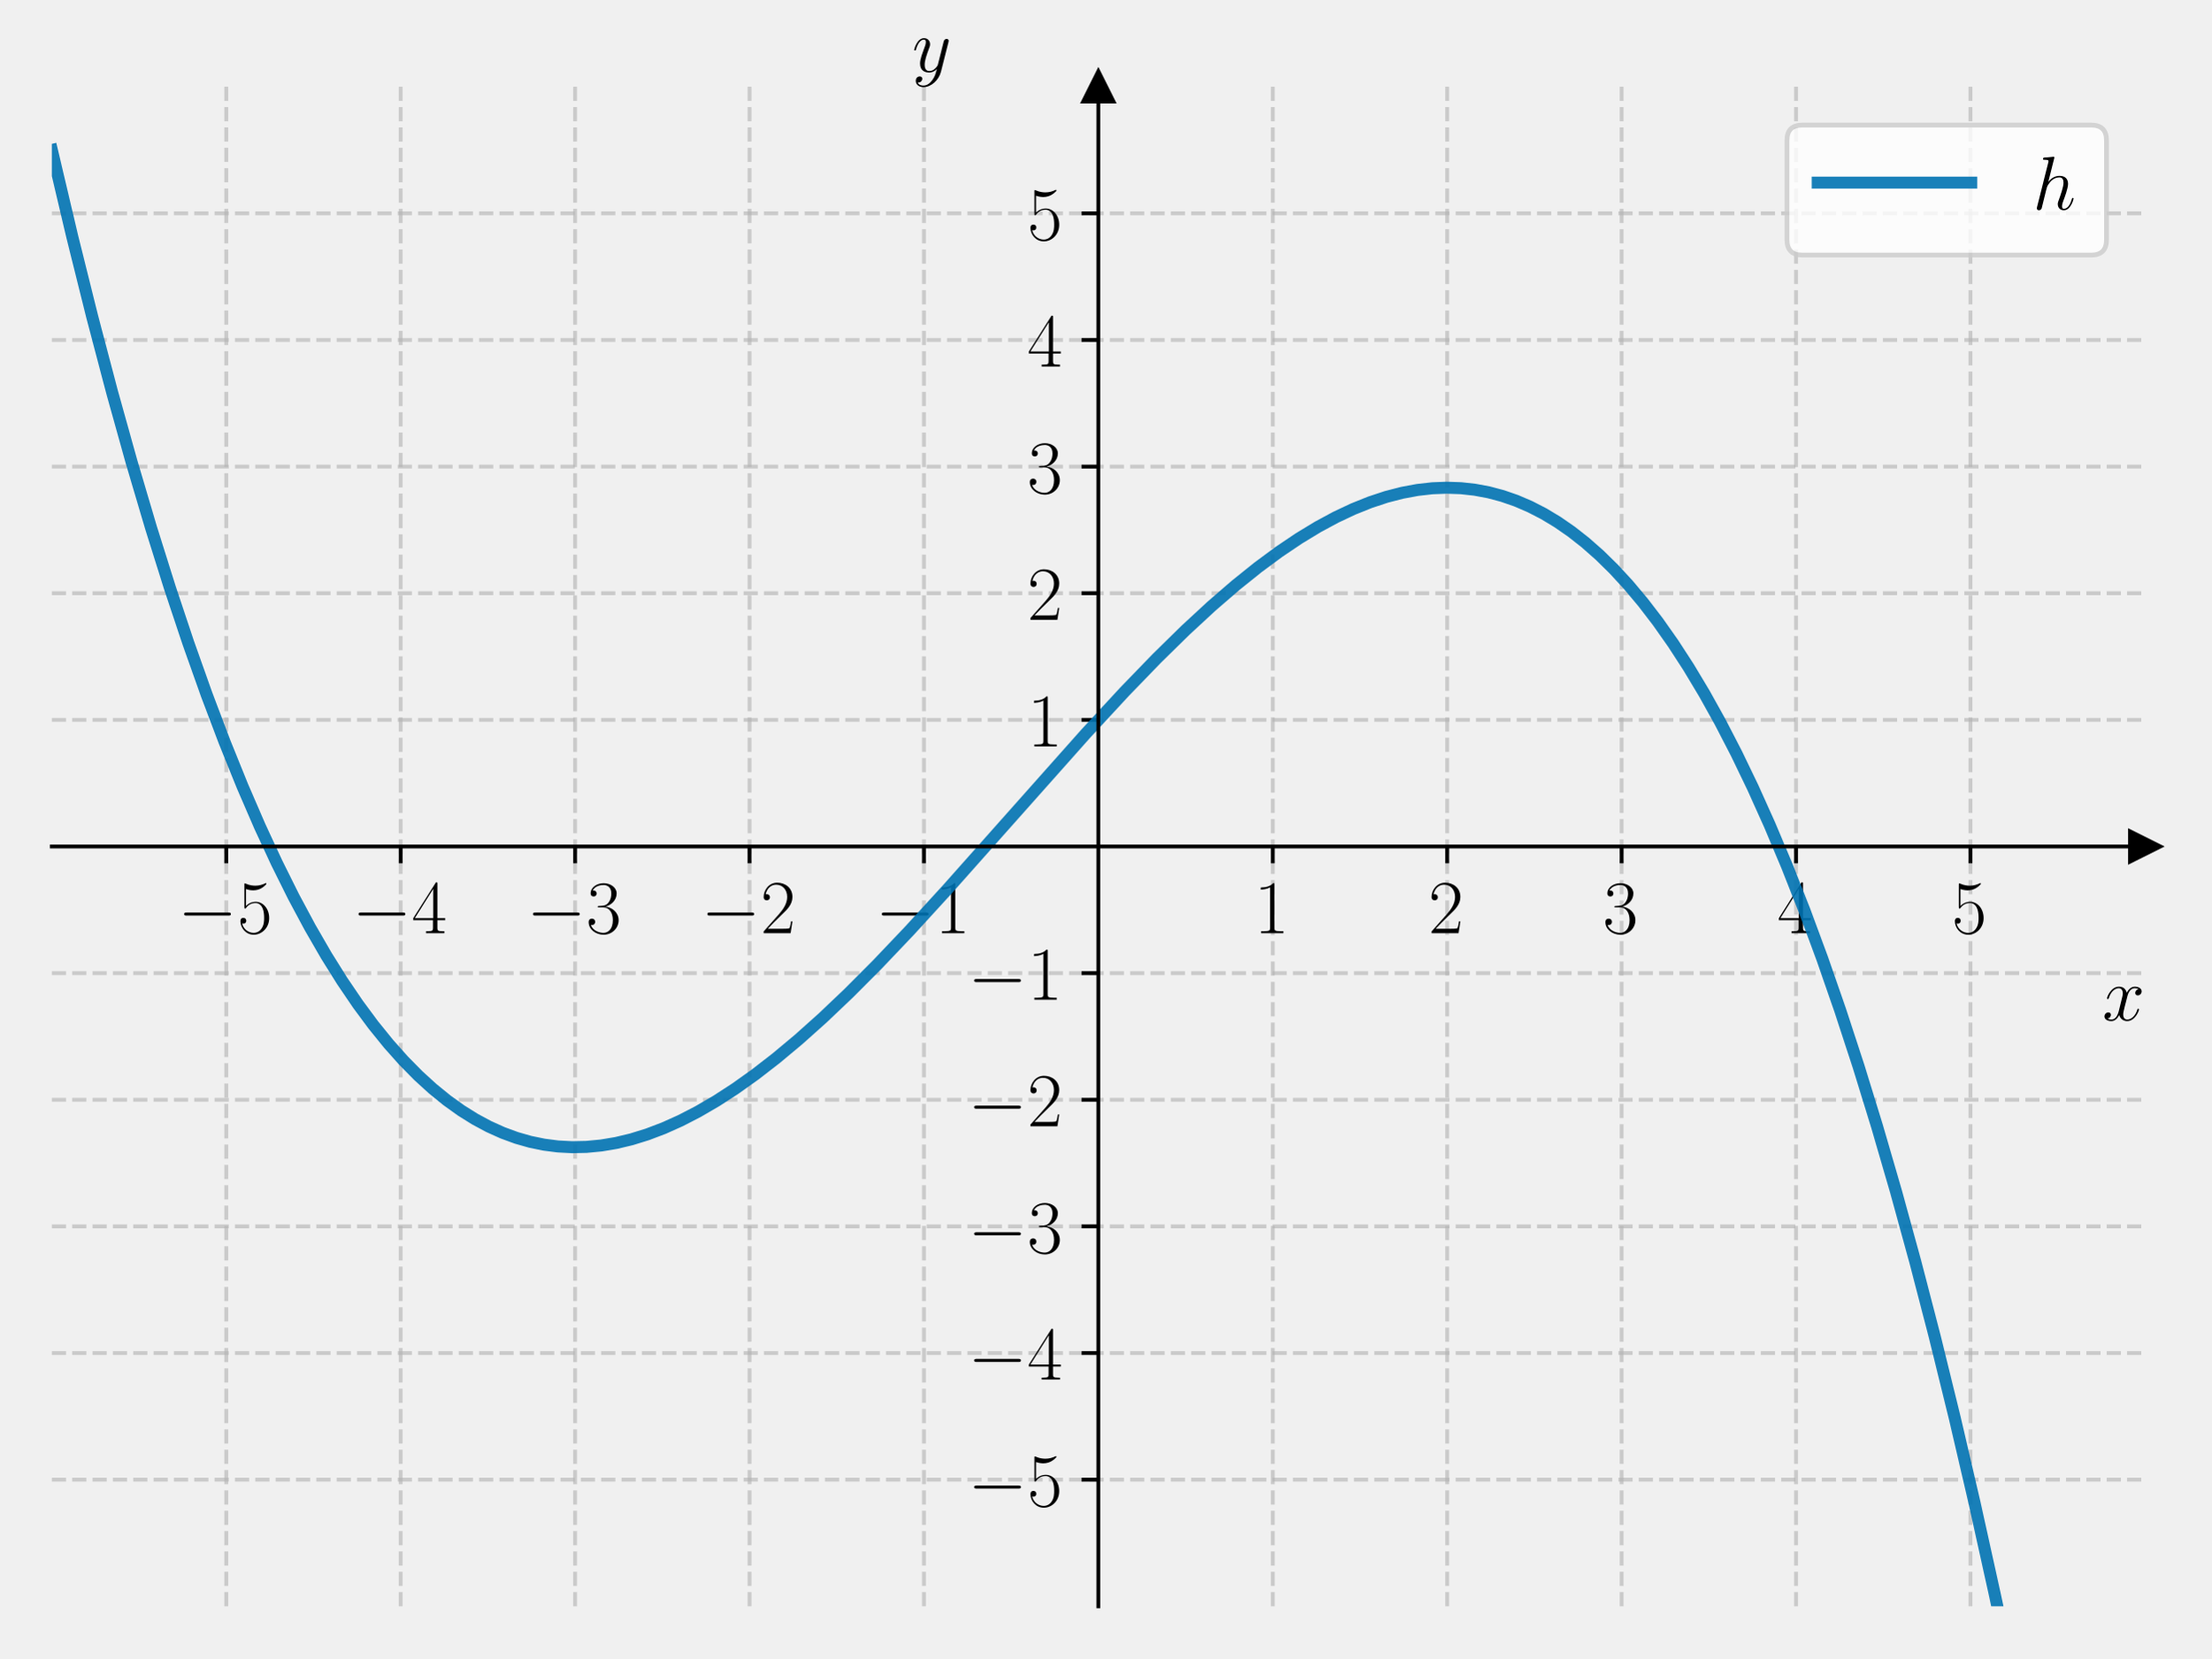
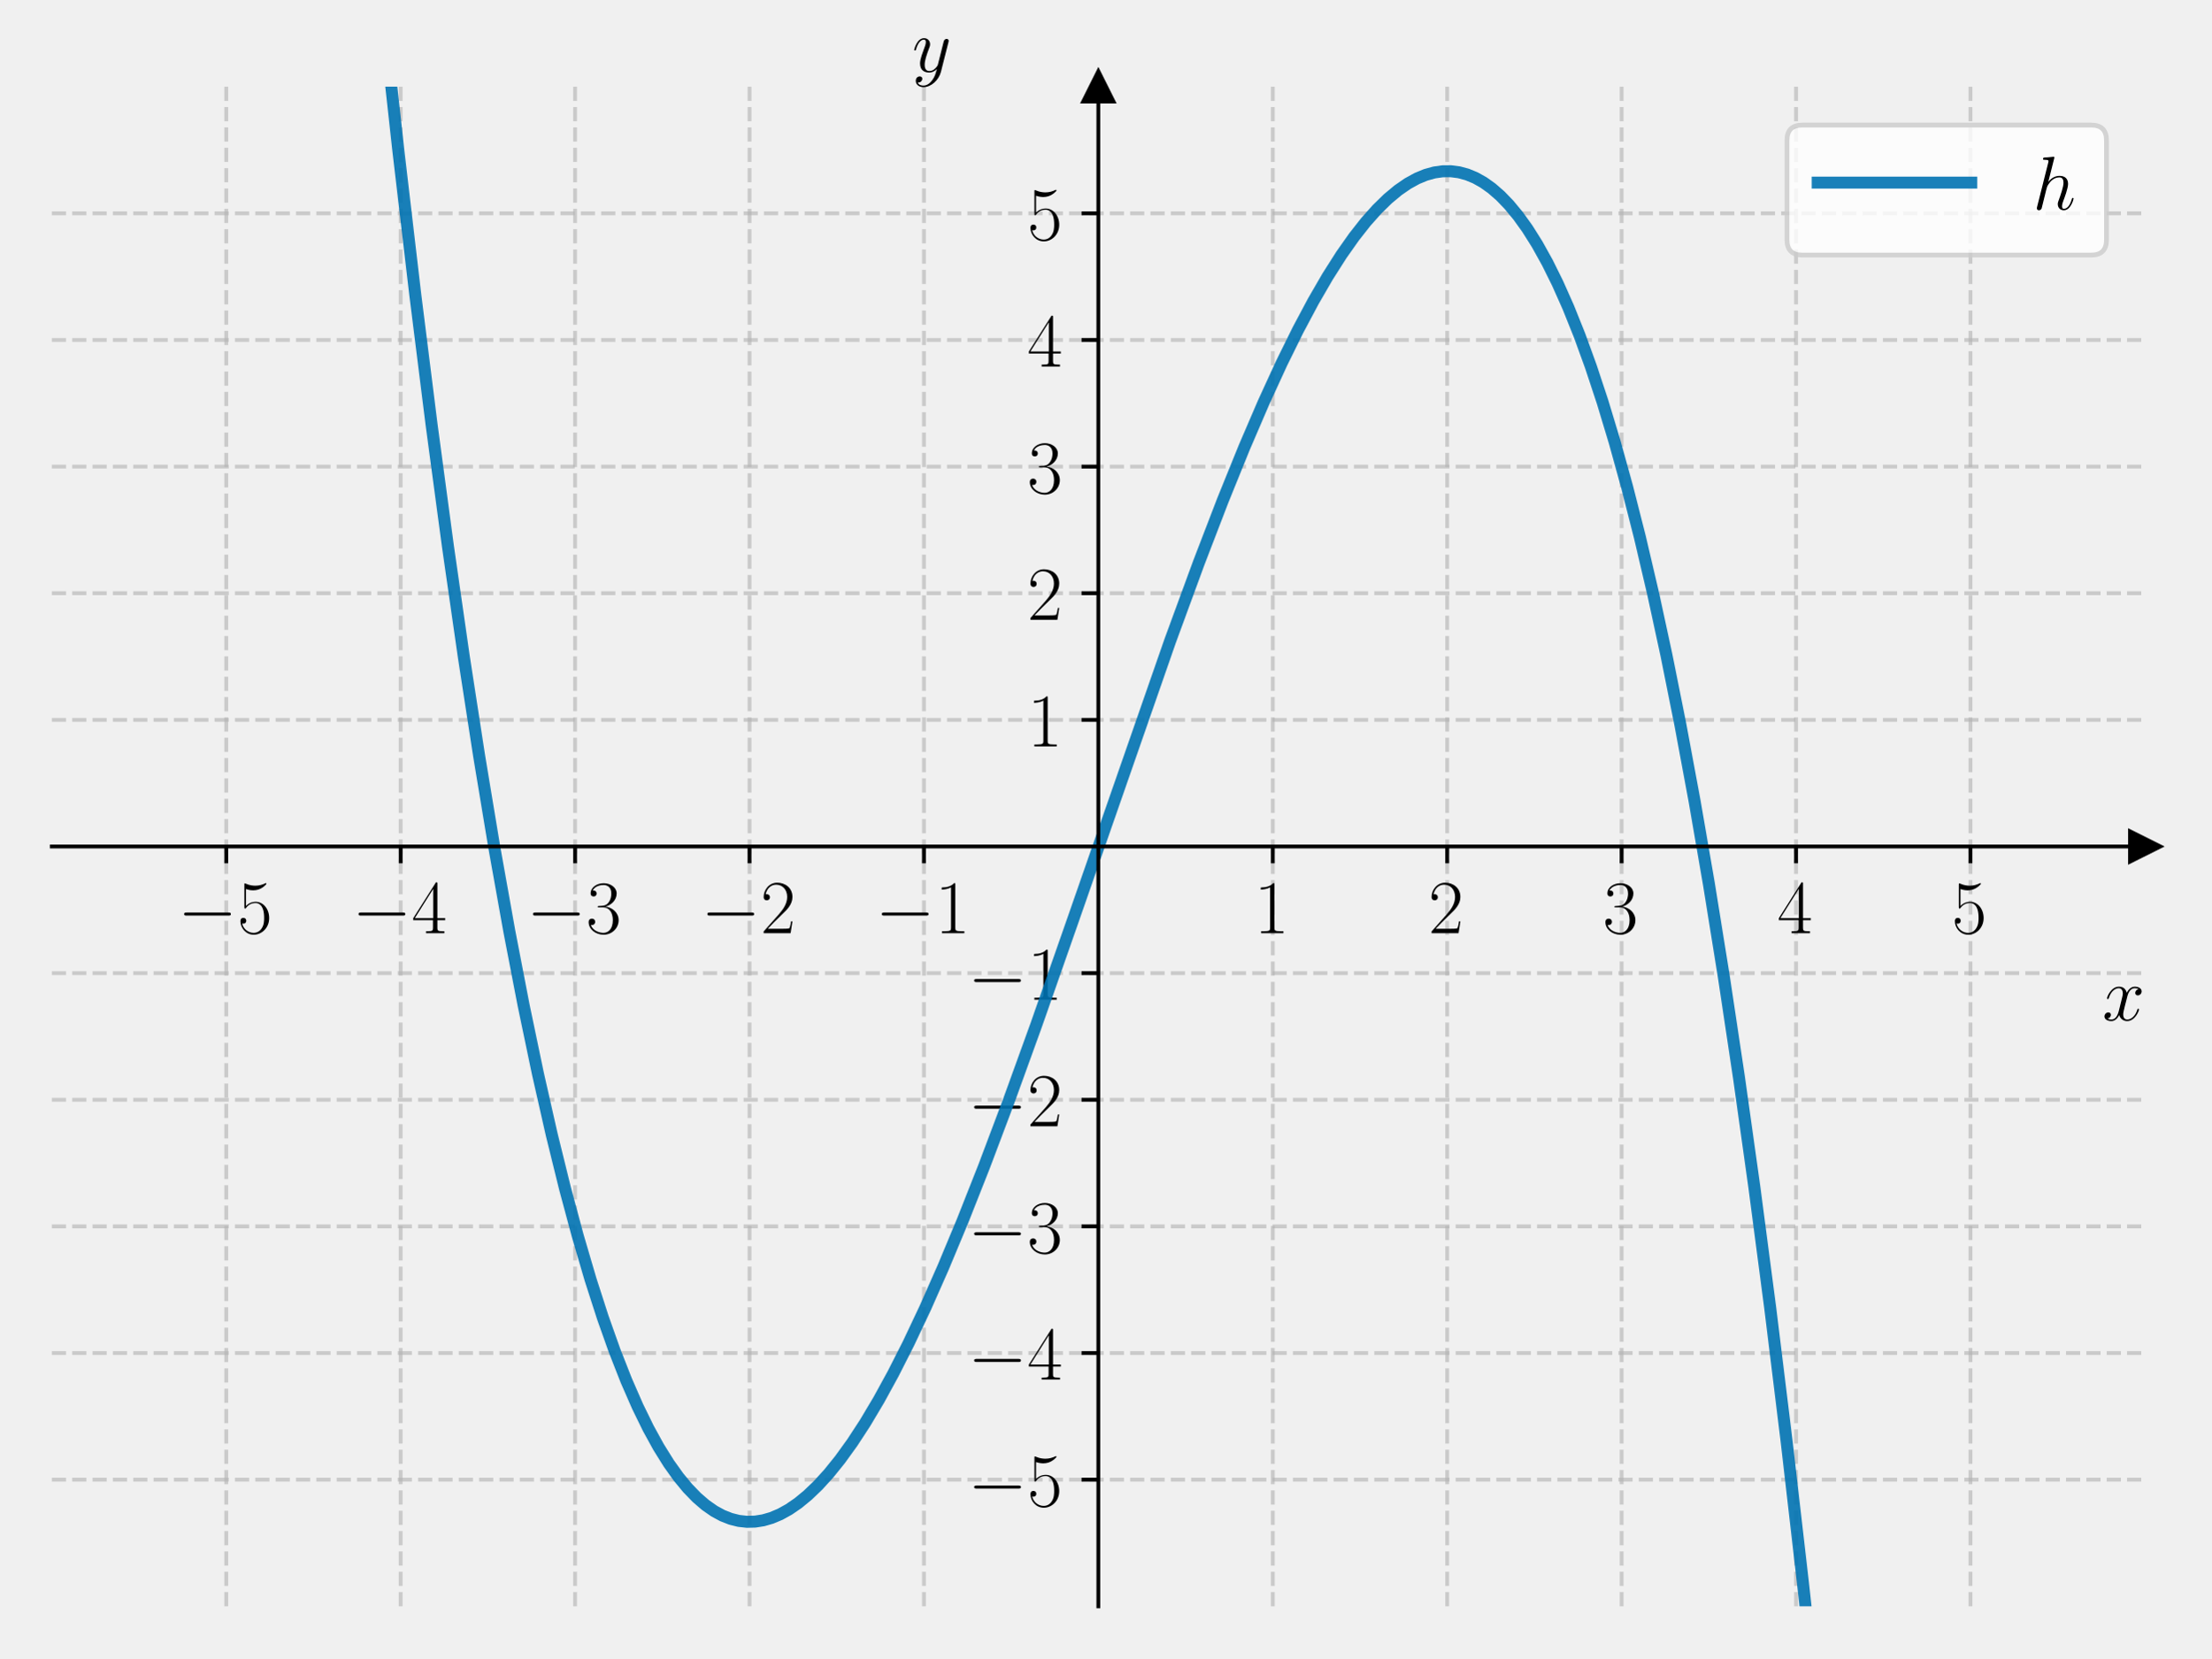
<svg xmlns="http://www.w3.org/2000/svg" xmlns:xlink="http://www.w3.org/1999/xlink" width="460.8pt" height="345.6pt" viewBox="0 0 460.8 345.6" version="1.1">
  <defs>
    <style type="text/css">*{stroke-linejoin: round; stroke-linecap: butt}</style>
  </defs>
  <g id="figure_1">
    <g id="patch_1">
      <path d="M 0 345.6  L 460.8 345.6  L 460.8 0  L 0 0  L 0 345.6  z " style="fill: none" />
    </g>
    <g id="axes_1">
      <g id="patch_2">
        <path d="M 10.8 334.8  L 447 334.8  L 447 18.065  L 10.8 18.065  L 10.8 334.8  z " style="fill: none" />
      </g>
      <g id="matplotlib.axis_1">
        <g id="xtick_1">
          <g id="line2d_1">
-             <path d="M 47.15 334.8  L 47.15 18.065  " clip-path="url(#pee5123e99a)" style="fill: none; stroke-dasharray: 2.96,1.28; stroke-dashoffset: 0; stroke: #b0b0b0; stroke-opacity: 0.6; stroke-width: 0.8" />
+             <path d="M 47.15 334.8  L 47.15 18.065  " clip-path="url(#pa58a059e1b)" style="fill: none; stroke-dasharray: 2.96,1.28; stroke-dashoffset: 0; stroke: #b0b0b0; stroke-opacity: 0.6; stroke-width: 0.8" />
          </g>
          <g id="line2d_2">
            <defs>
-               <path id="md7c59f0d6e" d="M 0 0  L 0 3.5  " style="stroke: #000000; stroke-width: 0.8" />
+               <path id="m3e136bf289" d="M 0 0  L 0 3.5  " style="stroke: #000000; stroke-width: 0.8" />
            </defs>
            <g>
-               <use xlink:href="#md7c59f0d6e" x="47.15" y="176.432" style="stroke: #000000; stroke-width: 0.8" />
+               <use xlink:href="#m3e136bf289" x="47.15" y="176.432" style="stroke: #000000; stroke-width: 0.8" />
            </g>
          </g>
          <g id="text_1">
            <g transform="translate(37.04901 194.5019) scale(0.16 -0.16)">
              <defs>
                <path id="CMSY10-0" d="M 4218 1472  C 4326 1472 4442 1472 4442 1600  C 4442 1728 4326 1728 4218 1728  L 755 1728  C 646 1728 531 1728 531 1600  C 531 1472 646 1472 755 1472  L 4218 1472  z " transform="scale(0.015625)" />
                <path id="CMR17-35" d="M 730 3692  C 794 3666 1056 3584 1325 3584  C 1920 3584 2246 3911 2432 4100  C 2432 4157 2432 4192 2394 4192  C 2387 4192 2374 4192 2323 4163  C 2099 4058 1837 3973 1517 3973  C 1325 3973 1037 3999 723 4139  C 653 4171 640 4171 634 4171  C 602 4171 595 4164 595 4037  L 595 2203  C 595 2089 595 2057 659 2057  C 691 2057 704 2070 736 2114  C 941 2401 1222 2522 1542 2522  C 1766 2522 2246 2382 2246 1289  C 2246 1085 2246 715 2054 421  C 1894 159 1645 25 1370 25  C 947 25 518 320 403 814  C 429 807 480 795 506 795  C 589 795 749 840 749 1038  C 749 1210 627 1280 506 1280  C 358 1280 262 1190 262 1011  C 262 454 704 -128 1382 -128  C 2042 -128 2669 440 2669 1264  C 2669 2030 2170 2624 1549 2624  C 1222 2624 947 2503 730 2274  L 730 3692  z " transform="scale(0.015625)" />
              </defs>
              <use xlink:href="#CMSY10-0" transform="scale(0.996264)" />
              <use xlink:href="#CMR17-35" transform="translate(77.48747 0) scale(0.996264)" />
            </g>
          </g>
        </g>
        <g id="xtick_2">
          <g id="line2d_3">
-             <path d="M 83.5 334.8  L 83.5 18.065  " clip-path="url(#pee5123e99a)" style="fill: none; stroke-dasharray: 2.96,1.28; stroke-dashoffset: 0; stroke: #b0b0b0; stroke-opacity: 0.6; stroke-width: 0.8" />
+             <path d="M 83.5 334.8  L 83.5 18.065  " clip-path="url(#pa58a059e1b)" style="fill: none; stroke-dasharray: 2.96,1.28; stroke-dashoffset: 0; stroke: #b0b0b0; stroke-opacity: 0.6; stroke-width: 0.8" />
          </g>
          <g id="line2d_4">
            <g>
-               <use xlink:href="#md7c59f0d6e" x="83.5" y="176.432" style="stroke: #000000; stroke-width: 0.8" />
+               <use xlink:href="#m3e136bf289" x="83.5" y="176.432" style="stroke: #000000; stroke-width: 0.8" />
            </g>
          </g>
          <g id="text_2">
            <g transform="translate(73.39901 194.5019) scale(0.16 -0.16)">
              <defs>
                <path id="CMR17-34" d="M 2150 4122  C 2150 4256 2144 4256 2029 4256  L 128 1254  L 128 1088  L 1779 1088  L 1779 457  C 1779 224 1766 160 1318 160  L 1197 160  L 1197 0  C 1402 0 1747 0 1965 0  C 2182 0 2528 0 2733 0  L 2733 160  L 2611 160  C 2163 160 2150 224 2150 457  L 2150 1088  L 2803 1088  L 2803 1254  L 2150 1254  L 2150 4122  z M 1798 3703  L 1798 1254  L 256 1254  L 1798 3703  z " transform="scale(0.015625)" />
              </defs>
              <use xlink:href="#CMSY10-0" transform="scale(0.996264)" />
              <use xlink:href="#CMR17-34" transform="translate(77.48747 0) scale(0.996264)" />
            </g>
          </g>
        </g>
        <g id="xtick_3">
          <g id="line2d_5">
-             <path d="M 119.85 334.8  L 119.85 18.065  " clip-path="url(#pee5123e99a)" style="fill: none; stroke-dasharray: 2.96,1.28; stroke-dashoffset: 0; stroke: #b0b0b0; stroke-opacity: 0.6; stroke-width: 0.8" />
+             <path d="M 119.85 334.8  L 119.85 18.065  " clip-path="url(#pa58a059e1b)" style="fill: none; stroke-dasharray: 2.96,1.28; stroke-dashoffset: 0; stroke: #b0b0b0; stroke-opacity: 0.6; stroke-width: 0.8" />
          </g>
          <g id="line2d_6">
            <g>
-               <use xlink:href="#md7c59f0d6e" x="119.85" y="176.432" style="stroke: #000000; stroke-width: 0.8" />
+               <use xlink:href="#m3e136bf289" x="119.85" y="176.432" style="stroke: #000000; stroke-width: 0.8" />
            </g>
          </g>
          <g id="text_3">
            <g transform="translate(109.749 194.5019) scale(0.16 -0.16)">
              <defs>
                <path id="CMR17-33" d="M 1414 2157  C 1984 2157 2234 1662 2234 1090  C 2234 320 1824 25 1453 25  C 1114 25 563 194 390 693  C 422 680 454 680 486 680  C 640 680 755 782 755 948  C 755 1133 614 1216 486 1216  C 378 1216 211 1165 211 926  C 211 335 787 -128 1466 -128  C 2176 -128 2720 430 2720 1085  C 2720 1707 2208 2157 1600 2227  C 2086 2328 2554 2756 2554 3329  C 2554 3820 2048 4179 1472 4179  C 890 4179 378 3829 378 3329  C 378 3110 544 3072 627 3072  C 762 3072 877 3155 877 3321  C 877 3486 762 3569 627 3569  C 602 3569 570 3569 544 3557  C 730 3959 1235 4032 1459 4032  C 1683 4032 2106 3925 2106 3320  C 2106 3143 2080 2828 1862 2550  C 1670 2304 1453 2304 1242 2284  C 1210 2284 1062 2269 1037 2269  C 992 2263 966 2257 966 2208  C 966 2163 973 2157 1101 2157  L 1414 2157  z " transform="scale(0.015625)" />
              </defs>
              <use xlink:href="#CMSY10-0" transform="scale(0.996264)" />
              <use xlink:href="#CMR17-33" transform="translate(77.48747 0) scale(0.996264)" />
            </g>
          </g>
        </g>
        <g id="xtick_4">
          <g id="line2d_7">
-             <path d="M 156.2 334.8  L 156.2 18.065  " clip-path="url(#pee5123e99a)" style="fill: none; stroke-dasharray: 2.96,1.28; stroke-dashoffset: 0; stroke: #b0b0b0; stroke-opacity: 0.6; stroke-width: 0.8" />
+             <path d="M 156.2 334.8  L 156.2 18.065  " clip-path="url(#pa58a059e1b)" style="fill: none; stroke-dasharray: 2.96,1.28; stroke-dashoffset: 0; stroke: #b0b0b0; stroke-opacity: 0.6; stroke-width: 0.8" />
          </g>
          <g id="line2d_8">
            <g>
-               <use xlink:href="#md7c59f0d6e" x="156.2" y="176.432" style="stroke: #000000; stroke-width: 0.8" />
+               <use xlink:href="#m3e136bf289" x="156.2" y="176.432" style="stroke: #000000; stroke-width: 0.8" />
            </g>
          </g>
          <g id="text_4">
            <g transform="translate(146.099 194.5019) scale(0.16 -0.16)">
              <defs>
                <path id="CMR17-32" d="M 2669 989  L 2554 989  C 2490 536 2438 459 2413 420  C 2381 369 1920 369 1830 369  L 602 369  C 832 619 1280 1072 1824 1597  C 2214 1967 2669 2402 2669 3035  C 2669 3790 2067 4224 1395 4224  C 691 4224 262 3604 262 3030  C 262 2780 448 2748 525 2748  C 589 2748 781 2787 781 3010  C 781 3207 614 3264 525 3264  C 486 3264 448 3258 422 3245  C 544 3790 915 4058 1306 4058  C 1862 4058 2227 3617 2227 3035  C 2227 2479 1901 2000 1536 1584  L 262 146  L 262 0  L 2515 0  L 2669 989  z " transform="scale(0.015625)" />
              </defs>
              <use xlink:href="#CMSY10-0" transform="scale(0.996264)" />
              <use xlink:href="#CMR17-32" transform="translate(77.48747 0) scale(0.996264)" />
            </g>
          </g>
        </g>
        <g id="xtick_5">
          <g id="line2d_9">
-             <path d="M 192.55 334.8  L 192.55 18.065  " clip-path="url(#pee5123e99a)" style="fill: none; stroke-dasharray: 2.96,1.28; stroke-dashoffset: 0; stroke: #b0b0b0; stroke-opacity: 0.6; stroke-width: 0.8" />
+             <path d="M 192.55 334.8  L 192.55 18.065  " clip-path="url(#pa58a059e1b)" style="fill: none; stroke-dasharray: 2.96,1.28; stroke-dashoffset: 0; stroke: #b0b0b0; stroke-opacity: 0.6; stroke-width: 0.8" />
          </g>
          <g id="line2d_10">
            <g>
-               <use xlink:href="#md7c59f0d6e" x="192.55" y="176.432" style="stroke: #000000; stroke-width: 0.8" />
+               <use xlink:href="#m3e136bf289" x="192.55" y="176.432" style="stroke: #000000; stroke-width: 0.8" />
            </g>
          </g>
          <g id="text_5">
            <g transform="translate(182.449 194.5019) scale(0.16 -0.16)">
              <defs>
                <path id="CMR17-31" d="M 1702 4058  C 1702 4192 1696 4192 1606 4192  C 1357 3916 979 3827 621 3827  C 602 3827 570 3827 563 3808  C 557 3795 557 3782 557 3648  C 755 3648 1088 3686 1344 3839  L 1344 461  C 1344 236 1331 160 781 160  L 589 160  L 589 0  C 896 0 1216 0 1523 0  C 1830 0 2150 0 2458 0  L 2458 160  L 2266 160  C 1715 160 1702 230 1702 458  L 1702 4058  z " transform="scale(0.015625)" />
              </defs>
              <use xlink:href="#CMSY10-0" transform="scale(0.996264)" />
              <use xlink:href="#CMR17-31" transform="translate(77.48747 0) scale(0.996264)" />
            </g>
          </g>
        </g>
        <g id="xtick_6">
          <g id="line2d_11">
-             <path d="M 265.25 334.8  L 265.25 18.065  " clip-path="url(#pee5123e99a)" style="fill: none; stroke-dasharray: 2.96,1.28; stroke-dashoffset: 0; stroke: #b0b0b0; stroke-opacity: 0.6; stroke-width: 0.8" />
+             <path d="M 265.25 334.8  L 265.25 18.065  " clip-path="url(#pa58a059e1b)" style="fill: none; stroke-dasharray: 2.96,1.28; stroke-dashoffset: 0; stroke: #b0b0b0; stroke-opacity: 0.6; stroke-width: 0.8" />
          </g>
          <g id="line2d_12">
            <g>
-               <use xlink:href="#md7c59f0d6e" x="265.25" y="176.432" style="stroke: #000000; stroke-width: 0.8" />
+               <use xlink:href="#m3e136bf289" x="265.25" y="176.432" style="stroke: #000000; stroke-width: 0.8" />
            </g>
          </g>
          <g id="text_6">
            <g transform="translate(261.348 194.5019) scale(0.16 -0.16)">
              <use xlink:href="#CMR17-31" transform="scale(0.996264)" />
            </g>
          </g>
        </g>
        <g id="xtick_7">
          <g id="line2d_13">
-             <path d="M 301.6 334.8  L 301.6 18.065  " clip-path="url(#pee5123e99a)" style="fill: none; stroke-dasharray: 2.96,1.28; stroke-dashoffset: 0; stroke: #b0b0b0; stroke-opacity: 0.6; stroke-width: 0.8" />
+             <path d="M 301.6 334.8  L 301.6 18.065  " clip-path="url(#pa58a059e1b)" style="fill: none; stroke-dasharray: 2.96,1.28; stroke-dashoffset: 0; stroke: #b0b0b0; stroke-opacity: 0.6; stroke-width: 0.8" />
          </g>
          <g id="line2d_14">
            <g>
-               <use xlink:href="#md7c59f0d6e" x="301.6" y="176.432" style="stroke: #000000; stroke-width: 0.8" />
+               <use xlink:href="#m3e136bf289" x="301.6" y="176.432" style="stroke: #000000; stroke-width: 0.8" />
            </g>
          </g>
          <g id="text_7">
            <g transform="translate(297.698 194.5019) scale(0.16 -0.16)">
              <use xlink:href="#CMR17-32" transform="scale(0.996264)" />
            </g>
          </g>
        </g>
        <g id="xtick_8">
          <g id="line2d_15">
-             <path d="M 337.95 334.8  L 337.95 18.065  " clip-path="url(#pee5123e99a)" style="fill: none; stroke-dasharray: 2.96,1.28; stroke-dashoffset: 0; stroke: #b0b0b0; stroke-opacity: 0.6; stroke-width: 0.8" />
+             <path d="M 337.95 334.8  L 337.95 18.065  " clip-path="url(#pa58a059e1b)" style="fill: none; stroke-dasharray: 2.96,1.28; stroke-dashoffset: 0; stroke: #b0b0b0; stroke-opacity: 0.6; stroke-width: 0.8" />
          </g>
          <g id="line2d_16">
            <g>
-               <use xlink:href="#md7c59f0d6e" x="337.95" y="176.432" style="stroke: #000000; stroke-width: 0.8" />
+               <use xlink:href="#m3e136bf289" x="337.95" y="176.432" style="stroke: #000000; stroke-width: 0.8" />
            </g>
          </g>
          <g id="text_8">
            <g transform="translate(334.048 194.5019) scale(0.16 -0.16)">
              <use xlink:href="#CMR17-33" transform="scale(0.996264)" />
            </g>
          </g>
        </g>
        <g id="xtick_9">
          <g id="line2d_17">
-             <path d="M 374.3 334.8  L 374.3 18.065  " clip-path="url(#pee5123e99a)" style="fill: none; stroke-dasharray: 2.96,1.28; stroke-dashoffset: 0; stroke: #b0b0b0; stroke-opacity: 0.6; stroke-width: 0.8" />
+             <path d="M 374.3 334.8  L 374.3 18.065  " clip-path="url(#pa58a059e1b)" style="fill: none; stroke-dasharray: 2.96,1.28; stroke-dashoffset: 0; stroke: #b0b0b0; stroke-opacity: 0.6; stroke-width: 0.8" />
          </g>
          <g id="line2d_18">
            <g>
-               <use xlink:href="#md7c59f0d6e" x="374.3" y="176.432" style="stroke: #000000; stroke-width: 0.8" />
+               <use xlink:href="#m3e136bf289" x="374.3" y="176.432" style="stroke: #000000; stroke-width: 0.8" />
            </g>
          </g>
          <g id="text_9">
            <g transform="translate(370.398 194.5019) scale(0.16 -0.16)">
              <use xlink:href="#CMR17-34" transform="scale(0.996264)" />
            </g>
          </g>
        </g>
        <g id="xtick_10">
          <g id="line2d_19">
-             <path d="M 410.65 334.8  L 410.65 18.065  " clip-path="url(#pee5123e99a)" style="fill: none; stroke-dasharray: 2.96,1.28; stroke-dashoffset: 0; stroke: #b0b0b0; stroke-opacity: 0.6; stroke-width: 0.8" />
+             <path d="M 410.65 334.8  L 410.65 18.065  " clip-path="url(#pa58a059e1b)" style="fill: none; stroke-dasharray: 2.96,1.28; stroke-dashoffset: 0; stroke: #b0b0b0; stroke-opacity: 0.6; stroke-width: 0.8" />
          </g>
          <g id="line2d_20">
            <g>
-               <use xlink:href="#md7c59f0d6e" x="410.65" y="176.432" style="stroke: #000000; stroke-width: 0.8" />
+               <use xlink:href="#m3e136bf289" x="410.65" y="176.432" style="stroke: #000000; stroke-width: 0.8" />
            </g>
          </g>
          <g id="text_10">
            <g transform="translate(406.748 194.5019) scale(0.16 -0.16)">
              <use xlink:href="#CMR17-35" transform="scale(0.996264)" />
            </g>
          </g>
        </g>
        <g id="text_11">
          <g transform="translate(438.1306 212.6709) scale(0.16 -0.16)">
            <defs>
              <path id="CMMI12-78" d="M 3034 2606  C 2829 2567 2752 2414 2752 2293  C 2752 2139 2874 2088 2963 2088  C 3155 2088 3290 2254 3290 2427  C 3290 2695 2982 2816 2714 2816  C 2323 2816 2106 2433 2048 2312  C 1901 2816 1504 2816 1389 2816  C 736 2816 390 1980 390 1839  C 390 1814 416 1782 461 1782  C 512 1782 525 1820 538 1846  C 755 2555 1184 2689 1370 2689  C 1658 2689 1715 2420 1715 2267  C 1715 2127 1677 1980 1600 1673  L 1382 798  C 1286 415 1101 64 762 64  C 730 64 570 64 435 147  C 666 192 717 383 717 460  C 717 588 621 664 499 664  C 346 664 179 530 179 326  C 179 57 480 -64 755 -64  C 1062 -64 1280 179 1414 441  C 1517 64 1837 -64 2074 -64  C 2726 -64 3072 773 3072 913  C 3072 945 3046 971 3008 971  C 2950 971 2944 939 2925 888  C 2752 326 2381 64 2093 64  C 1869 64 1747 230 1747 492  C 1747 632 1773 734 1875 1156  L 2099 2024  C 2195 2408 2413 2689 2707 2689  C 2720 2689 2899 2689 3034 2606  z " transform="scale(0.015625)" />
            </defs>
            <use xlink:href="#CMMI12-78" transform="scale(0.996264)" />
          </g>
        </g>
      </g>
      <g id="matplotlib.axis_2">
        <g id="ytick_1">
          <g id="line2d_21">
-             <path d="M 10.8 308.405  L 447 308.405  " clip-path="url(#pee5123e99a)" style="fill: none; stroke-dasharray: 2.96,1.28; stroke-dashoffset: 0; stroke: #b0b0b0; stroke-opacity: 0.6; stroke-width: 0.8" />
+             <path d="M 10.8 308.405  L 447 308.405  " clip-path="url(#pa58a059e1b)" style="fill: none; stroke-dasharray: 2.96,1.28; stroke-dashoffset: 0; stroke: #b0b0b0; stroke-opacity: 0.6; stroke-width: 0.8" />
          </g>
          <g id="line2d_22">
            <defs>
-               <path id="maa9776b7b7" d="M 0 0  L -3.5 0  " style="stroke: #000000; stroke-width: 0.8" />
+               <path id="mc2fca7fff1" d="M 0 0  L -3.5 0  " style="stroke: #000000; stroke-width: 0.8" />
            </defs>
            <g>
-               <use xlink:href="#maa9776b7b7" x="228.9" y="308.405" style="stroke: #000000; stroke-width: 0.8" />
+               <use xlink:href="#mc2fca7fff1" x="228.9" y="308.405" style="stroke: #000000; stroke-width: 0.8" />
            </g>
          </g>
          <g id="text_12">
            <g transform="translate(201.698 313.9402) scale(0.16 -0.16)">
              <use xlink:href="#CMSY10-0" transform="scale(0.996264)" />
              <use xlink:href="#CMR17-35" transform="translate(77.48747 0) scale(0.996264)" />
            </g>
          </g>
        </g>
        <g id="ytick_2">
          <g id="line2d_23">
-             <path d="M 10.8 282.011  L 447 282.011  " clip-path="url(#pee5123e99a)" style="fill: none; stroke-dasharray: 2.96,1.28; stroke-dashoffset: 0; stroke: #b0b0b0; stroke-opacity: 0.6; stroke-width: 0.8" />
+             <path d="M 10.8 282.011  L 447 282.011  " clip-path="url(#pa58a059e1b)" style="fill: none; stroke-dasharray: 2.96,1.28; stroke-dashoffset: 0; stroke: #b0b0b0; stroke-opacity: 0.6; stroke-width: 0.8" />
          </g>
          <g id="line2d_24">
            <g>
-               <use xlink:href="#maa9776b7b7" x="228.9" y="282.011" style="stroke: #000000; stroke-width: 0.8" />
+               <use xlink:href="#mc2fca7fff1" x="228.9" y="282.011" style="stroke: #000000; stroke-width: 0.8" />
            </g>
          </g>
          <g id="text_13">
            <g transform="translate(201.698 287.5455) scale(0.16 -0.16)">
              <use xlink:href="#CMSY10-0" transform="scale(0.996264)" />
              <use xlink:href="#CMR17-34" transform="translate(77.48747 0) scale(0.996264)" />
            </g>
          </g>
        </g>
        <g id="ytick_3">
          <g id="line2d_25">
-             <path d="M 10.8 255.616  L 447 255.616  " clip-path="url(#pee5123e99a)" style="fill: none; stroke-dasharray: 2.96,1.28; stroke-dashoffset: 0; stroke: #b0b0b0; stroke-opacity: 0.6; stroke-width: 0.8" />
+             <path d="M 10.8 255.616  L 447 255.616  " clip-path="url(#pa58a059e1b)" style="fill: none; stroke-dasharray: 2.96,1.28; stroke-dashoffset: 0; stroke: #b0b0b0; stroke-opacity: 0.6; stroke-width: 0.8" />
          </g>
          <g id="line2d_26">
            <g>
-               <use xlink:href="#maa9776b7b7" x="228.9" y="255.616" style="stroke: #000000; stroke-width: 0.8" />
+               <use xlink:href="#mc2fca7fff1" x="228.9" y="255.616" style="stroke: #000000; stroke-width: 0.8" />
            </g>
          </g>
          <g id="text_14">
            <g transform="translate(201.698 261.1509) scale(0.16 -0.16)">
              <use xlink:href="#CMSY10-0" transform="scale(0.996264)" />
              <use xlink:href="#CMR17-33" transform="translate(77.48747 0) scale(0.996264)" />
            </g>
          </g>
        </g>
        <g id="ytick_4">
          <g id="line2d_27">
-             <path d="M 10.8 229.222  L 447 229.222  " clip-path="url(#pee5123e99a)" style="fill: none; stroke-dasharray: 2.96,1.28; stroke-dashoffset: 0; stroke: #b0b0b0; stroke-opacity: 0.6; stroke-width: 0.8" />
+             <path d="M 10.8 229.222  L 447 229.222  " clip-path="url(#pa58a059e1b)" style="fill: none; stroke-dasharray: 2.96,1.28; stroke-dashoffset: 0; stroke: #b0b0b0; stroke-opacity: 0.6; stroke-width: 0.8" />
          </g>
          <g id="line2d_28">
            <g>
-               <use xlink:href="#maa9776b7b7" x="228.9" y="229.222" style="stroke: #000000; stroke-width: 0.8" />
+               <use xlink:href="#mc2fca7fff1" x="228.9" y="229.222" style="stroke: #000000; stroke-width: 0.8" />
            </g>
          </g>
          <g id="text_15">
            <g transform="translate(201.698 234.7563) scale(0.16 -0.16)">
              <use xlink:href="#CMSY10-0" transform="scale(0.996264)" />
              <use xlink:href="#CMR17-32" transform="translate(77.48747 0) scale(0.996264)" />
            </g>
          </g>
        </g>
        <g id="ytick_5">
          <g id="line2d_29">
-             <path d="M 10.8 202.827  L 447 202.827  " clip-path="url(#pee5123e99a)" style="fill: none; stroke-dasharray: 2.96,1.28; stroke-dashoffset: 0; stroke: #b0b0b0; stroke-opacity: 0.6; stroke-width: 0.8" />
+             <path d="M 10.8 202.827  L 447 202.827  " clip-path="url(#pa58a059e1b)" style="fill: none; stroke-dasharray: 2.96,1.28; stroke-dashoffset: 0; stroke: #b0b0b0; stroke-opacity: 0.6; stroke-width: 0.8" />
          </g>
          <g id="line2d_30">
            <g>
-               <use xlink:href="#maa9776b7b7" x="228.9" y="202.827" style="stroke: #000000; stroke-width: 0.8" />
+               <use xlink:href="#mc2fca7fff1" x="228.9" y="202.827" style="stroke: #000000; stroke-width: 0.8" />
            </g>
          </g>
          <g id="text_16">
            <g transform="translate(201.698 208.3617) scale(0.16 -0.16)">
              <use xlink:href="#CMSY10-0" transform="scale(0.996264)" />
              <use xlink:href="#CMR17-31" transform="translate(77.48747 0) scale(0.996264)" />
            </g>
          </g>
        </g>
        <g id="ytick_6">
          <g id="line2d_31">
-             <path d="M 10.8 150.038  L 447 150.038  " clip-path="url(#pee5123e99a)" style="fill: none; stroke-dasharray: 2.96,1.28; stroke-dashoffset: 0; stroke: #b0b0b0; stroke-opacity: 0.6; stroke-width: 0.8" />
+             <path d="M 10.8 150.038  L 447 150.038  " clip-path="url(#pa58a059e1b)" style="fill: none; stroke-dasharray: 2.96,1.28; stroke-dashoffset: 0; stroke: #b0b0b0; stroke-opacity: 0.6; stroke-width: 0.8" />
          </g>
          <g id="line2d_32">
            <g>
-               <use xlink:href="#maa9776b7b7" x="228.9" y="150.038" style="stroke: #000000; stroke-width: 0.8" />
+               <use xlink:href="#mc2fca7fff1" x="228.9" y="150.038" style="stroke: #000000; stroke-width: 0.8" />
            </g>
          </g>
          <g id="text_17">
            <g transform="translate(214.096 155.5724) scale(0.16 -0.16)">
              <use xlink:href="#CMR17-31" transform="scale(0.996264)" />
            </g>
          </g>
        </g>
        <g id="ytick_7">
          <g id="line2d_33">
-             <path d="M 10.8 123.643  L 447 123.643  " clip-path="url(#pee5123e99a)" style="fill: none; stroke-dasharray: 2.96,1.28; stroke-dashoffset: 0; stroke: #b0b0b0; stroke-opacity: 0.6; stroke-width: 0.8" />
+             <path d="M 10.8 123.643  L 447 123.643  " clip-path="url(#pa58a059e1b)" style="fill: none; stroke-dasharray: 2.96,1.28; stroke-dashoffset: 0; stroke: #b0b0b0; stroke-opacity: 0.6; stroke-width: 0.8" />
          </g>
          <g id="line2d_34">
            <g>
-               <use xlink:href="#maa9776b7b7" x="228.9" y="123.643" style="stroke: #000000; stroke-width: 0.8" />
+               <use xlink:href="#mc2fca7fff1" x="228.9" y="123.643" style="stroke: #000000; stroke-width: 0.8" />
            </g>
          </g>
          <g id="text_18">
            <g transform="translate(214.096 129.1778) scale(0.16 -0.16)">
              <use xlink:href="#CMR17-32" transform="scale(0.996264)" />
            </g>
          </g>
        </g>
        <g id="ytick_8">
          <g id="line2d_35">
-             <path d="M 10.8 97.248  L 447 97.248  " clip-path="url(#pee5123e99a)" style="fill: none; stroke-dasharray: 2.96,1.28; stroke-dashoffset: 0; stroke: #b0b0b0; stroke-opacity: 0.6; stroke-width: 0.8" />
+             <path d="M 10.8 97.248  L 447 97.248  " clip-path="url(#pa58a059e1b)" style="fill: none; stroke-dasharray: 2.96,1.28; stroke-dashoffset: 0; stroke: #b0b0b0; stroke-opacity: 0.6; stroke-width: 0.8" />
          </g>
          <g id="line2d_36">
            <g>
-               <use xlink:href="#maa9776b7b7" x="228.9" y="97.248" style="stroke: #000000; stroke-width: 0.8" />
+               <use xlink:href="#mc2fca7fff1" x="228.9" y="97.248" style="stroke: #000000; stroke-width: 0.8" />
            </g>
          </g>
          <g id="text_19">
            <g transform="translate(214.096 102.7832) scale(0.16 -0.16)">
              <use xlink:href="#CMR17-33" transform="scale(0.996264)" />
            </g>
          </g>
        </g>
        <g id="ytick_9">
          <g id="line2d_37">
-             <path d="M 10.8 70.854  L 447 70.854  " clip-path="url(#pee5123e99a)" style="fill: none; stroke-dasharray: 2.96,1.28; stroke-dashoffset: 0; stroke: #b0b0b0; stroke-opacity: 0.6; stroke-width: 0.8" />
+             <path d="M 10.8 70.854  L 447 70.854  " clip-path="url(#pa58a059e1b)" style="fill: none; stroke-dasharray: 2.96,1.28; stroke-dashoffset: 0; stroke: #b0b0b0; stroke-opacity: 0.6; stroke-width: 0.8" />
          </g>
          <g id="line2d_38">
            <g>
-               <use xlink:href="#maa9776b7b7" x="228.9" y="70.854" style="stroke: #000000; stroke-width: 0.8" />
+               <use xlink:href="#mc2fca7fff1" x="228.9" y="70.854" style="stroke: #000000; stroke-width: 0.8" />
            </g>
          </g>
          <g id="text_20">
            <g transform="translate(214.096 76.38857) scale(0.16 -0.16)">
              <use xlink:href="#CMR17-34" transform="scale(0.996264)" />
            </g>
          </g>
        </g>
        <g id="ytick_10">
          <g id="line2d_39">
-             <path d="M 10.8 44.459  L 447 44.459  " clip-path="url(#pee5123e99a)" style="fill: none; stroke-dasharray: 2.96,1.28; stroke-dashoffset: 0; stroke: #b0b0b0; stroke-opacity: 0.6; stroke-width: 0.8" />
+             <path d="M 10.8 44.459  L 447 44.459  " clip-path="url(#pa58a059e1b)" style="fill: none; stroke-dasharray: 2.96,1.28; stroke-dashoffset: 0; stroke: #b0b0b0; stroke-opacity: 0.6; stroke-width: 0.8" />
          </g>
          <g id="line2d_40">
            <g>
-               <use xlink:href="#maa9776b7b7" x="228.9" y="44.459" style="stroke: #000000; stroke-width: 0.8" />
+               <use xlink:href="#mc2fca7fff1" x="228.9" y="44.459" style="stroke: #000000; stroke-width: 0.8" />
            </g>
          </g>
          <g id="text_21">
            <g transform="translate(214.096 49.99395) scale(0.16 -0.16)">
              <use xlink:href="#CMR17-35" transform="scale(0.996264)" />
            </g>
          </g>
        </g>
        <g id="text_22">
          <g transform="translate(190.0877 14.96506) scale(0.16 -0.16)">
            <defs>
              <path id="CMMI12-79" d="M 1683 -700  C 1510 -939 1261 -1152 947 -1152  C 870 -1152 563 -1152 467 -889  C 486 -895 518 -895 531 -895  C 723 -895 851 -729 851 -582  C 851 -435 730 -384 634 -384  C 531 -384 307 -458 307 -759  C 307 -1071 582 -1286 947 -1286  C 1587 -1286 2234 -700 2413 6  L 3040 2485  C 3046 2517 3059 2556 3059 2594  C 3059 2689 2982 2753 2886 2753  C 2829 2753 2694 2727 2643 2535  L 2170 658  C 2138 543 2138 530 2086 460  C 1958 281 1747 64 1440 64  C 1082 64 1050 415 1050 588  C 1050 952 1222 1443 1395 1903  C 1466 2088 1504 2178 1504 2305  C 1504 2574 1312 2816 998 2816  C 410 2816 173 1890 173 1839  C 173 1814 198 1782 243 1782  C 301 1782 307 1807 333 1897  C 486 2433 730 2689 979 2689  C 1037 2689 1146 2689 1146 2478  C 1146 2312 1075 2127 979 1884  C 666 1047 666 837 666 683  C 666 77 1101 -64 1421 -64  C 1606 -64 1837 -6 2061 230  L 2067 224  C 1971 -147 1907 -392 1683 -700  z " transform="scale(0.015625)" />
            </defs>
            <use xlink:href="#CMMI12-79" transform="scale(0.996264)" />
          </g>
        </g>
      </g>
      <g id="line2d_41">
        <defs>
-           <path id="mcf223d28e9" d="M 3 0  L -3 -3  L -3 3  z " style="stroke: #000000; stroke-linejoin: miter" />
+           <path id="m7dd3bf854f" d="M 3 0  L -3 -3  L -3 3  z " style="stroke: #000000; stroke-linejoin: miter" />
        </defs>
        <g>
-           <use xlink:href="#mcf223d28e9" x="447" y="176.432" style="stroke: #000000; stroke-linejoin: miter" />
+           <use xlink:href="#m7dd3bf854f" x="447" y="176.432" style="stroke: #000000; stroke-linejoin: miter" />
        </g>
      </g>
      <g id="line2d_42">
        <defs>
-           <path id="mc9898adde5" d="M 0 -3  L -3 3  L 3 3  z " style="stroke: #000000; stroke-linejoin: miter" />
+           <path id="mff94731371" d="M 0 -3  L -3 3  L 3 3  z " style="stroke: #000000; stroke-linejoin: miter" />
        </defs>
        <g>
-           <use xlink:href="#mc9898adde5" x="228.9" y="18.065" style="stroke: #000000; stroke-linejoin: miter" />
+           <use xlink:href="#mff94731371" x="228.9" y="18.065" style="stroke: #000000; stroke-linejoin: miter" />
        </g>
      </g>
      <g id="line2d_43">
-         <path d="M 10.8 31.262  L 15.061 49.33  L 19.215 66.007  L 23.369 81.775  L 27.417 96.284  L 31.465 109.968  L 35.406 122.517  L 39.241 134.008  L 43.076 144.806  L 46.804 154.654  L 50.532 163.876  L 54.154 172.249  L 57.669 179.836  L 61.184 186.904  L 64.593 193.272  L 68.001 199.173  L 71.303 204.456  L 74.606 209.321  L 77.801 213.64  L 80.997 217.587  L 84.086 221.055  L 87.175 224.192  L 90.158 226.913  L 93.14 229.34  L 96.123 231.479  L 98.999 233.276  L 101.875 234.819  L 104.751 236.115  L 107.627 237.171  L 110.503 237.991  L 113.379 238.584  L 116.255 238.956  L 119.238 239.115  L 122.22 239.05  L 125.309 238.755  L 128.398 238.236  L 131.594 237.472  L 134.896 236.449  L 138.305 235.155  L 141.82 233.579  L 145.441 231.71  L 149.276 229.476  L 153.217 226.92  L 157.372 223.961  L 161.739 220.578  L 166.426 216.663  L 171.432 212.186  L 176.865 207.022  L 182.83 201.038  L 189.541 193.983  L 197.53 185.249  L 208.927 172.423  L 226.29 152.896  L 234.386 144.145  L 241.097 137.208  L 247.062 131.354  L 252.494 126.331  L 257.501 122  L 262.188 118.237  L 266.555 115.01  L 270.709 112.211  L 274.65 109.819  L 278.379 107.806  L 282 106.099  L 285.515 104.687  L 288.924 103.56  L 292.226 102.707  L 295.422 102.113  L 298.511 101.765  L 301.493 101.648  L 304.476 101.752  L 307.352 102.069  L 310.228 102.606  L 313.104 103.37  L 315.98 104.365  L 318.856 105.601  L 321.732 107.081  L 324.608 108.815  L 327.484 110.807  L 330.36 113.064  L 333.343 115.692  L 336.326 118.62  L 339.308 121.855  L 342.397 125.537  L 345.486 129.564  L 348.682 134.102  L 351.878 139.028  L 355.18 144.533  L 358.482 150.471  L 361.89 157.066  L 365.299 164.142  L 368.814 171.957  L 372.436 180.571  L 376.058 189.767  L 379.786 199.856  L 383.514 210.591  L 387.349 222.321  L 391.183 234.765  L 395.125 248.314  L 399.172 263.049  L 403.22 278.633  L 407.375 295.528  L 411.529 313.355  L 415.79 332.629  L 418.746 346.6  L 418.746 346.6  " clip-path="url(#pee5123e99a)" style="fill: none; stroke: #0072b2; stroke-opacity: 0.9; stroke-width: 2.5; stroke-linecap: square" />
+         <path d="M 79.445 -1  L 83.021 31.466  L 86.536 61.382  L 89.944 88.545  L 93.353 113.934  L 96.655 136.878  L 99.851 157.572  L 103.046 176.818  L 106.136 194.08  L 109.118 209.524  L 112.101 223.797  L 114.977 236.479  L 117.746 247.711  L 120.409 257.628  L 123.072 266.699  L 125.629 274.631  L 128.079 281.536  L 130.529 287.776  L 132.872 293.137  L 135.109 297.713  L 137.239 301.592  L 139.37 305.014  L 141.394 307.85  L 143.311 310.174  L 145.228 312.152  L 147.039 313.71  L 148.85 314.973  L 150.554 315.897  L 152.259 316.572  L 153.963 317.002  L 155.667 317.192  L 157.372 317.149  L 159.076 316.877  L 160.78 316.383  L 162.591 315.619  L 164.402 314.617  L 166.319 313.302  L 168.343 311.64  L 170.474 309.597  L 172.711 307.137  L 175.054 304.229  L 177.611 300.687  L 180.274 296.606  L 183.15 291.773  L 186.132 286.322  L 189.328 280.018  L 192.843 272.573  L 196.571 264.142  L 200.619 254.431  L 205.093 243.109  L 210.099 229.822  L 215.958 213.626  L 223.627 191.72  L 243.866 133.577  L 249.831 117.317  L 254.838 104.293  L 259.312 93.254  L 263.359 83.841  L 267.087 75.718  L 270.496 68.8  L 273.692 62.796  L 276.674 57.646  L 279.55 53.121  L 282.213 49.342  L 284.663 46.231  L 287.007 43.6  L 289.244 41.415  L 291.374 39.643  L 293.398 38.248  L 295.315 37.193  L 297.126 36.444  L 298.937 35.941  L 300.641 35.698  L 302.346 35.683  L 304.05 35.903  L 305.754 36.364  L 307.459 37.069  L 309.163 38.025  L 310.867 39.238  L 312.678 40.813  L 314.489 42.69  L 316.406 45.014  L 318.324 47.692  L 320.348 50.91  L 322.478 54.743  L 324.608 59.042  L 326.845 64.07  L 329.189 69.916  L 331.532 76.368  L 333.982 83.775  L 336.539 92.243  L 339.095 101.485  L 341.758 111.953  L 344.528 123.774  L 347.297 136.57  L 350.173 150.914  L 353.156 166.955  L 356.138 184.21  L 359.227 203.394  L 362.423 224.678  L 365.619 247.461  L 368.921 272.615  L 372.329 300.341  L 375.738 329.9  L 377.575 346.6  L 377.575 346.6  " clip-path="url(#pa58a059e1b)" style="fill: none; stroke: #0072b2; stroke-opacity: 0.9; stroke-width: 2.5; stroke-linecap: square" />
      </g>
      <g id="patch_3">
        <path d="M 228.9 334.8  L 228.9 18.065  " style="fill: none; stroke: #000000; stroke-width: 0.8; stroke-linejoin: miter; stroke-linecap: square" />
      </g>
      <g id="patch_4">
        <path d="M 447 334.8  L 447 18.065  " style="fill: none" />
      </g>
      <g id="patch_5">
        <path d="M 10.8 176.432  L 447 176.432  " style="fill: none; stroke: #000000; stroke-width: 0.8; stroke-linejoin: miter; stroke-linecap: square" />
      </g>
      <g id="patch_6">
        <path d="M 10.8 18.065  L 447 18.065  " style="fill: none" />
      </g>
      <g id="legend_1">
        <g id="patch_7">
          <path d="M 375.615 53.164  L 435.8 53.164  Q 439 53.164 439 49.964  L 439 29.265  Q 439 26.065 435.8 26.065  L 375.615 26.065  Q 372.415 26.065 372.415 29.265  L 372.415 49.964  Q 372.415 53.164 375.615 53.164  z " style="fill: #ffffff; opacity: 0.8; stroke: #cccccc; stroke-linejoin: miter" />
        </g>
        <g id="line2d_44">
          <path d="M 378.815 38.065  L 394.815 38.065  L 410.815 38.065  " style="fill: none; stroke: #0072b2; stroke-opacity: 0.9; stroke-width: 2.5; stroke-linecap: square" />
        </g>
        <g id="text_23">
          <g transform="translate(423.6153 43.66453) scale(0.16 -0.16)">
            <defs>
              <path id="CMMI12-68" d="M 1798 4257  C 1805 4283 1818 4321 1818 4352  C 1818 4416 1754 4416 1741 4416  C 1734 4416 1421 4388 1389 4380  C 1280 4373 1184 4358 1069 4358  C 909 4345 864 4339 864 4224  C 864 4160 915 4160 1005 4160  C 1318 4160 1325 4103 1325 4040  C 1325 4002 1312 3951 1306 3932  L 378 248  C 352 152 352 140 352 101  C 352 -38 461 -64 525 -64  C 634 -64 717 19 749 89  L 1037 1245  C 1069 1386 1107 1520 1139 1660  C 1210 1929 1210 1935 1331 2120  C 1453 2305 1741 2689 2234 2689  C 2490 2689 2579 2497 2579 2242  C 2579 1884 2330 1188 2189 805  C 2131 651 2099 568 2099 453  C 2099 166 2298 -64 2605 -64  C 3200 -64 3424 875 3424 913  C 3424 945 3398 971 3360 971  C 3302 971 3296 952 3264 843  C 3117 332 2880 64 2624 64  C 2560 64 2458 64 2458 269  C 2458 436 2534 640 2560 710  C 2675 1018 2963 1773 2963 2145  C 2963 2528 2739 2816 2253 2816  C 1888 2816 1568 2644 1306 2312  L 1798 4257  z " transform="scale(0.015625)" />
            </defs>
            <use xlink:href="#CMMI12-68" transform="scale(0.996264)" />
          </g>
        </g>
      </g>
    </g>
  </g>
  <defs>
-     <clipPath id="pee5123e99a">
+     <clipPath id="pa58a059e1b">
      <rect x="10.8" y="18.065" width="436.2" height="316.735" />
    </clipPath>
  </defs>
</svg>
